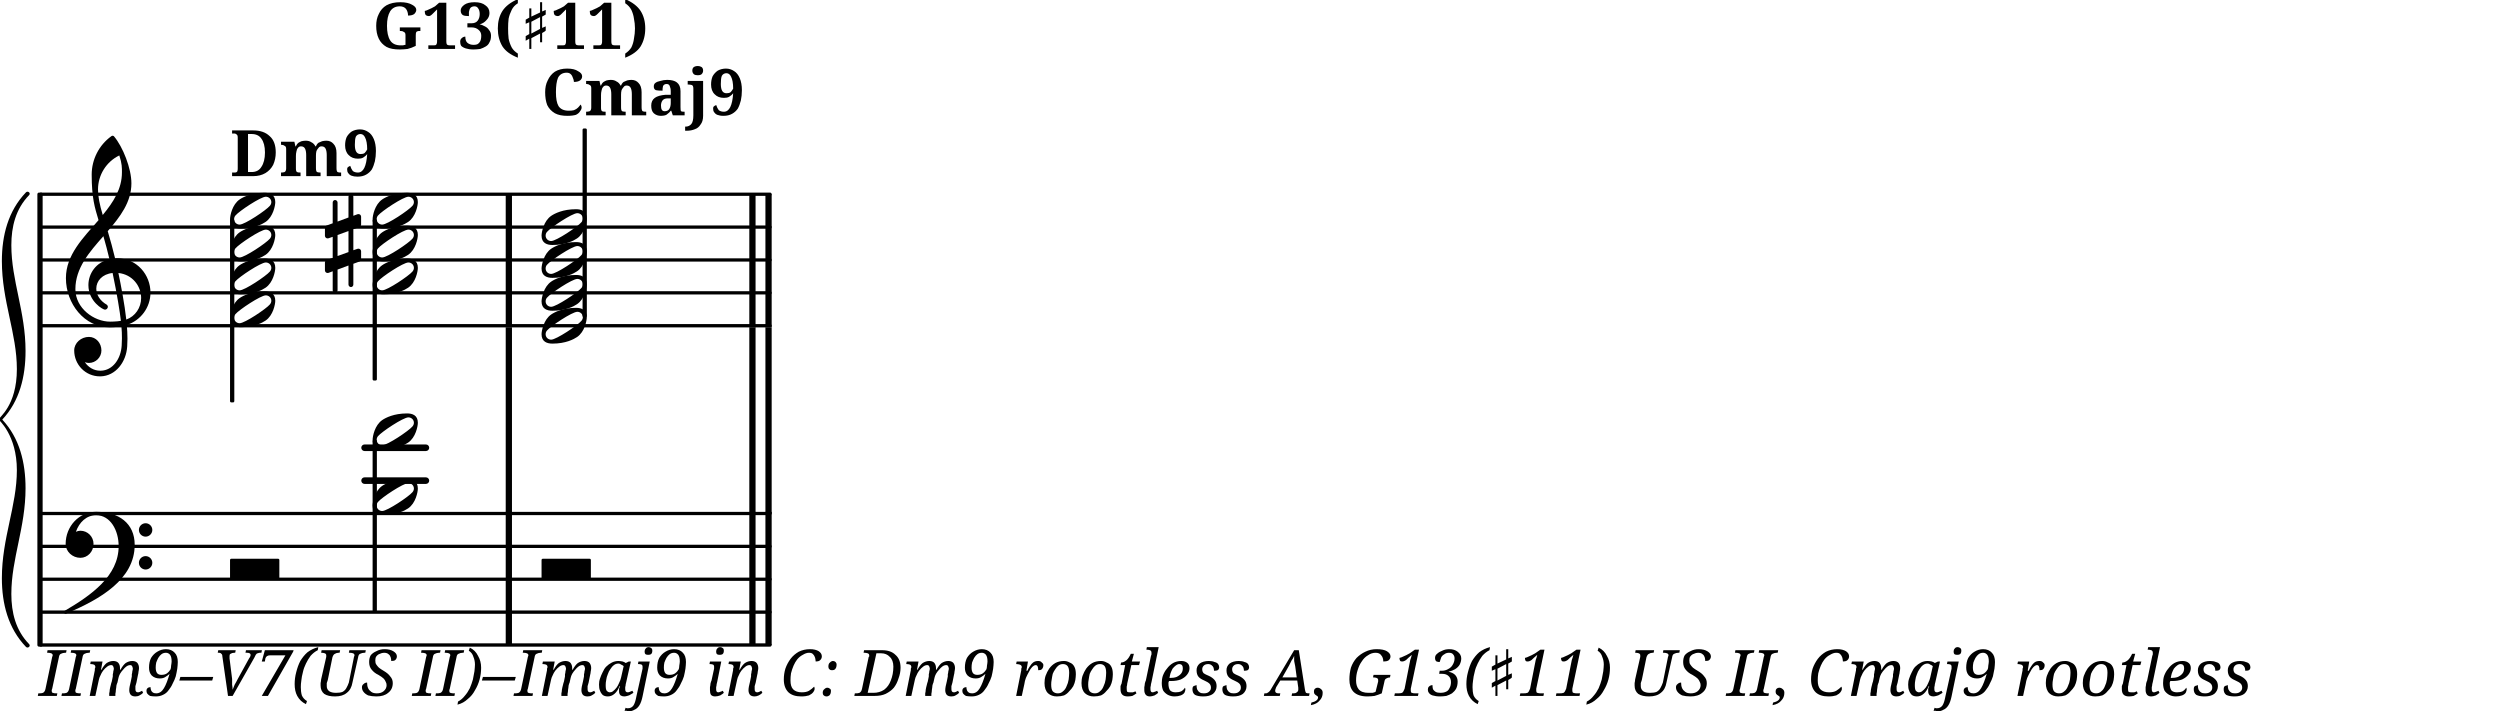
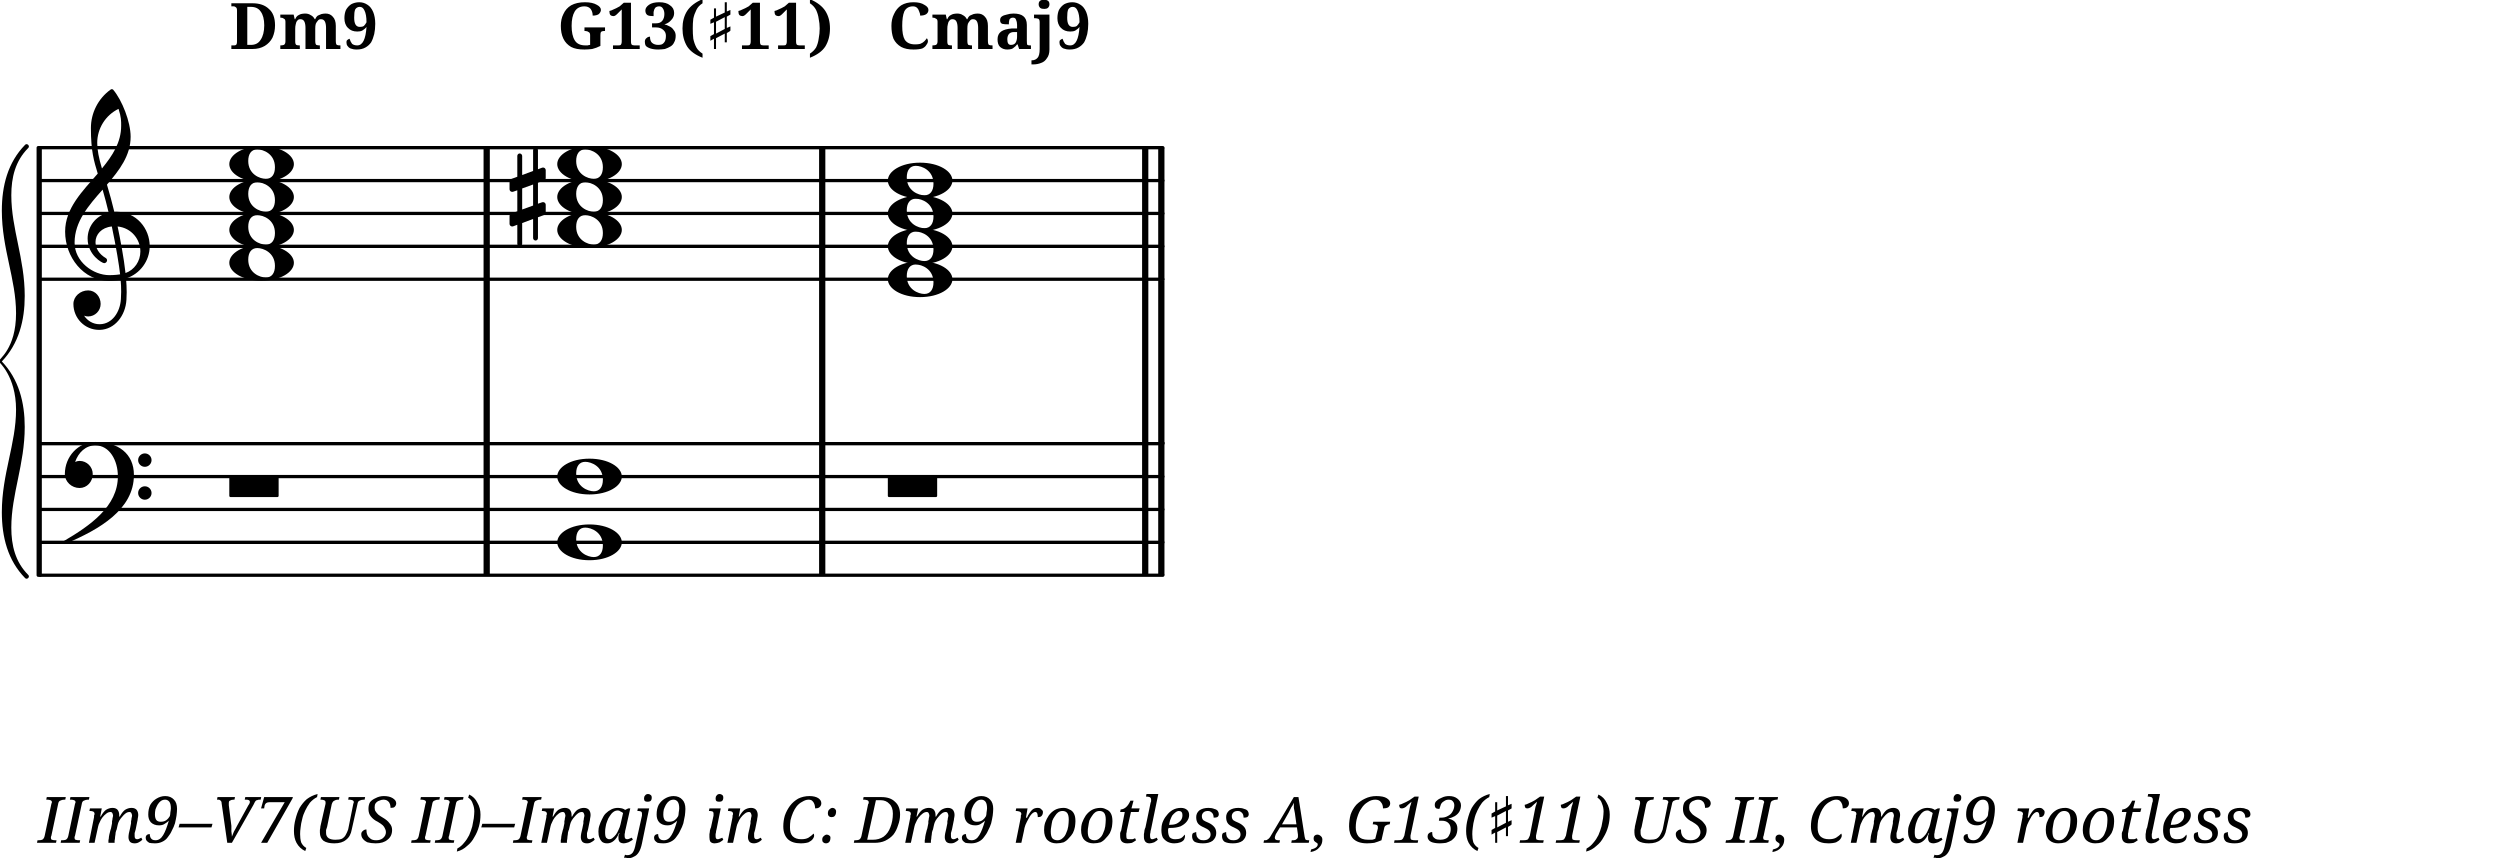
- <svg xmlns="http://www.w3.org/2000/svg" xmlns:xlink="http://www.w3.org/1999/xlink" version="1.2" width="133.62mm" height="37.96mm" viewBox="-1.193 0 76.035 21.603">
+ <svg xmlns="http://www.w3.org/2000/svg" xmlns:xlink="http://www.w3.org/1999/xlink" version="1.2" width="133.58mm" height="45.80mm" viewBox="-1.172 0 76.014 26.061">
  <style type="text/css">

tspan { white-space: pre; }

</style>
-   <g transform="translate(0, 9.9077)">
-     <line stroke-linejoin="round" stroke-linecap="round" stroke-width="0.1" stroke="currentColor" x1="0.05" y1="0" x2="22.225" y2="0" />
+   <g transform="translate(0, 8.4892)">
+     <line stroke-linejoin="round" stroke-linecap="round" stroke-width="0.1" stroke="currentColor" x1="0.05" y1="0" x2="34.184" y2="0" />
  </g>
-   <g transform="translate(0, 8.9077)">
-     <line stroke-linejoin="round" stroke-linecap="round" stroke-width="0.1" stroke="currentColor" x1="0.05" y1="0" x2="22.225" y2="0" />
+   <g transform="translate(0, 7.4892)">
+     <line stroke-linejoin="round" stroke-linecap="round" stroke-width="0.1" stroke="currentColor" x1="0.05" y1="0" x2="34.184" y2="0" />
  </g>
-   <g transform="translate(0, 7.9077)">
-     <line stroke-linejoin="round" stroke-linecap="round" stroke-width="0.1" stroke="currentColor" x1="0.05" y1="0" x2="22.225" y2="0" />
+   <g transform="translate(0, 6.4892)">
+     <line stroke-linejoin="round" stroke-linecap="round" stroke-width="0.1" stroke="currentColor" x1="0.05" y1="0" x2="34.184" y2="0" />
  </g>
-   <g transform="translate(0, 6.9077)">
-     <line stroke-linejoin="round" stroke-linecap="round" stroke-width="0.1" stroke="currentColor" x1="0.05" y1="0" x2="22.225" y2="0" />
+   <g transform="translate(0, 5.4892)">
+     <line stroke-linejoin="round" stroke-linecap="round" stroke-width="0.1" stroke="currentColor" x1="0.05" y1="0" x2="34.184" y2="0" />
  </g>
-   <g transform="translate(0, 5.9077)">
-     <line stroke-linejoin="round" stroke-linecap="round" stroke-width="0.1" stroke="currentColor" x1="0.05" y1="0" x2="22.225" y2="0" />
+   <g transform="translate(0, 4.4892)">
+     <line stroke-linejoin="round" stroke-linecap="round" stroke-width="0.1" stroke="currentColor" x1="0.05" y1="0" x2="34.184" y2="0" />
  </g>
-   <g transform="translate(14.1856, -0)">
-     <rect x="0" y="9.958" width="0.19" height="5.662" ry="0" fill="currentColor" />
-   </g>
-   <g transform="translate(14.1856, 17.6193)">
+   <g transform="translate(23.733, 15.4892)">
    <rect x="0" y="-2.05" width="0.19" height="4.05" ry="0" fill="currentColor" />
  </g>
-   <g transform="translate(22.085, 7.9077)">
+   <g transform="translate(23.733, 6.4892)">
    <rect x="0" y="-2" width="0.19" height="4.05" ry="0" fill="currentColor" />
  </g>
-   <g transform="translate(21.595, 7.9077)">
+   <g transform="translate(23.733, -0)">
+     <rect x="0" y="8.539" width="0.19" height="4.95" ry="0" fill="currentColor" />
+   </g>
+   <g transform="translate(13.531, 6.4892)">
    <rect x="0" y="-2" width="0.19" height="4.05" ry="0" fill="currentColor" />
  </g>
-   <g transform="translate(14.1856, 7.9077)">
+   <g transform="translate(34.044, 6.4892)">
    <rect x="0" y="-2" width="0.19" height="4.05" ry="0" fill="currentColor" />
  </g>
-   <g transform="translate(22.085, 17.6193)">
+   <g transform="translate(33.554, 6.4892)">
+     <rect x="0" y="-2" width="0.19" height="4.05" ry="0" fill="currentColor" />
+   </g>
+   <g transform="translate(13.531, 15.4892)">
    <rect x="0" y="-2.05" width="0.19" height="4.05" ry="0" fill="currentColor" />
  </g>
-   <g transform="translate(21.595, 17.6193)">
+   <g transform="translate(34.044, 15.4892)">
    <rect x="0" y="-2.05" width="0.19" height="4.05" ry="0" fill="currentColor" />
  </g>
-   <g transform="translate(22.085, -0)">
-     <rect x="0" y="9.958" width="0.19" height="5.662" ry="0" fill="currentColor" />
+   <g transform="translate(33.554, 15.4892)">
+     <rect x="0" y="-2.05" width="0.19" height="4.05" ry="0" fill="currentColor" />
  </g>
-   <g transform="translate(21.595, -0)">
-     <rect x="0" y="9.958" width="0.19" height="5.662" ry="0" fill="currentColor" />
+   <g transform="translate(13.531, -0)">
+     <rect x="0" y="8.539" width="0.19" height="4.95" ry="0" fill="currentColor" />
  </g>
-   <g transform="translate(0, 19.6193)">
-     <line stroke-linejoin="round" stroke-linecap="round" stroke-width="0.1" stroke="currentColor" x1="0.05" y1="0" x2="22.225" y2="0" />
+   <g transform="translate(34.044, -0)">
+     <rect x="0" y="8.539" width="0.19" height="4.95" ry="0" fill="currentColor" />
  </g>
-   <g transform="translate(0, 18.6193)">
-     <line stroke-linejoin="round" stroke-linecap="round" stroke-width="0.1" stroke="currentColor" x1="0.05" y1="0" x2="22.225" y2="0" />
+   <g transform="translate(33.554, -0)">
+     <rect x="0" y="8.539" width="0.19" height="4.95" ry="0" fill="currentColor" />
  </g>
-   <g transform="translate(0, 17.6193)">
-     <line stroke-linejoin="round" stroke-linecap="round" stroke-width="0.1" stroke="currentColor" x1="0.05" y1="0" x2="22.225" y2="0" />
+   <g transform="translate(0, 17.4892)">
+     <line stroke-linejoin="round" stroke-linecap="round" stroke-width="0.1" stroke="currentColor" x1="0.05" y1="0" x2="34.184" y2="0" />
  </g>
-   <g transform="translate(0, 16.6193)">
-     <line stroke-linejoin="round" stroke-linecap="round" stroke-width="0.1" stroke="currentColor" x1="0.05" y1="0" x2="22.225" y2="0" />
+   <g transform="translate(0, 16.4892)">
+     <line stroke-linejoin="round" stroke-linecap="round" stroke-width="0.1" stroke="currentColor" x1="0.05" y1="0" x2="34.184" y2="0" />
  </g>
-   <g transform="translate(0, 15.6193)">
-     <line stroke-linejoin="round" stroke-linecap="round" stroke-width="0.1" stroke="currentColor" x1="0.05" y1="0" x2="22.225" y2="0" />
+   <g transform="translate(0, 15.4892)">
+     <line stroke-linejoin="round" stroke-linecap="round" stroke-width="0.1" stroke="currentColor" x1="0.05" y1="0" x2="34.184" y2="0" />
  </g>
-   <g transform="translate(0, 13.6193)">
-     <rect x="9.792" y="-0.1" width="2.066" height="0.2" ry="0.1" fill="currentColor" />
+   <g transform="translate(0, 14.4892)">
+     <line stroke-linejoin="round" stroke-linecap="round" stroke-width="0.1" stroke="currentColor" x1="0.05" y1="0" x2="34.184" y2="0" />
  </g>
-   <g transform="translate(0, 14.6193)">
-     <rect x="9.792" y="-0.1" width="2.066" height="0.2" ry="0.1" fill="currentColor" />
+   <g transform="translate(0, 13.4892)">
+     <line stroke-linejoin="round" stroke-linecap="round" stroke-width="0.1" stroke="currentColor" x1="0.05" y1="0" x2="34.184" y2="0" />
  </g>
-   <g transform="translate(16.588, 7.9077)">
-     <rect x="-0.065" y="-4" width="0.13" height="5.741" ry="0.04" fill="currentColor" />
-   </g>
-   <a style="color:inherit;" xlink:href="textedit:///workspaces/Build-testing/assets/notation/us-ii-v-i-cmaj.ly:31:6:7">
-     <g transform="translate(15.2756, 17.6193)">
-       <path transform="scale(0.004, -0.004)" d="M365 0h-355c-6 0 -10 4 -10 10v136c0 6 4 10 10 10h355c6 0 10 -4 10 -10v-136c0 -6 -4 -10 -10 -10z" fill="currentColor" />
+   <a style="color:inherit;" xlink:href="textedit:///workspaces/Build-testing/assets/notation/us-ii-v-i-cmaj.ly:33:14:15">
+     <g transform="translate(25.823, 7.4892)">
+       <path transform="scale(0.004, -0.004)" d="M213 112c-45 0 -69 -34 -69 -88c0 -102 89 -136 134 -136s69 34 69 88c0 102 -89 136 -134 136zM245 136c144 0 246 -65 246 -136s-102 -136 -246 -136s-245 65 -245 136s101 136 245 136z" fill="currentColor" />
    </g>
  </a>
-   <a style="color:inherit;" xlink:href="textedit:///workspaces/Build-testing/assets/notation/us-ii-v-i-cmaj.ly:22:21:22">
-     <g transform="translate(15.2756, 3.5079)">
+   <a style="color:inherit;" xlink:href="textedit:///workspaces/Build-testing/assets/notation/us-ii-v-i-cmaj.ly:46:6:7">
+     <g transform="translate(25.823, 14.4892)">
+       <path transform="scale(0.004, -0.004)" d="M365 -156h-355c-6 0 -10 4 -10 10v136c0 6 4 10 10 10h355c6 0 10 -4 10 -10v-136c0 -6 -4 -10 -10 -10z" fill="currentColor" />
+     </g>
+   </a>
+   <a style="color:inherit;" xlink:href="textedit:///workspaces/Build-testing/assets/notation/us-ii-v-i-cmaj.ly:33:20:21">
+     <g transform="translate(25.823, 5.4892)">
+       <path transform="scale(0.004, -0.004)" d="M213 112c-45 0 -69 -34 -69 -88c0 -102 89 -136 134 -136s69 34 69 88c0 102 -89 136 -134 136zM245 136c144 0 246 -65 246 -136s-102 -136 -246 -136s-245 65 -245 136s101 136 245 136z" fill="currentColor" />
+     </g>
+   </a>
+   <a style="color:inherit;" xlink:href="textedit:///workspaces/Build-testing/assets/notation/us-ii-v-i-cmaj.ly:33:17:18">
+     <g transform="translate(25.823, 6.4892)">
+       <path transform="scale(0.004, -0.004)" d="M213 112c-45 0 -69 -34 -69 -88c0 -102 89 -136 134 -136s69 34 69 88c0 102 -89 136 -134 136zM245 136c144 0 246 -65 246 -136s-102 -136 -246 -136s-245 65 -245 136s101 136 245 136z" fill="currentColor" />
+     </g>
+   </a>
+   <a style="color:inherit;" xlink:href="textedit:///workspaces/Build-testing/assets/notation/us-ii-v-i-cmaj.ly:33:11:12">
+     <g transform="translate(25.823, 8.4892)">
+       <path transform="scale(0.004, -0.004)" d="M213 112c-45 0 -69 -34 -69 -88c0 -102 89 -136 134 -136s69 34 69 88c0 102 -89 136 -134 136zM245 136c144 0 246 -65 246 -136s-102 -136 -246 -136s-245 65 -245 136s101 136 245 136z" fill="currentColor" />
+     </g>
+   </a>
+   <a style="color:inherit;" xlink:href="textedit:///workspaces/Build-testing/assets/notation/us-ii-v-i-cmaj.ly:26:12:13">
+     <g transform="translate(25.823, 1.4892)">
      <text font-family="serif" font-weight="bold" font-size="1.96" text-anchor="start" fill="currentColor">
        <tspan>Cmaj9</tspan>
      </text>
    </g>
  </a>
-   <a style="color:inherit;" xlink:href="textedit:///workspaces/Build-testing/assets/notation/us-ii-v-i-cmaj.ly:22:16:17">
-     <g transform="translate(15.2756, 6.9077)">
-       <path transform="scale(0.004, -0.004)" d="M314 65c0 23 -19 41 -42 41c-39 0 -204 -110 -231 -143c-7 -8 -10 -18 -10 -28c0 -23 19 -41 42 -41c39 0 203 110 230 143c7 8 11 18 11 28zM262 136c41 0 82 -14 82 -71c0 -26 -16 -112 -74 -151c-25 -17 -87 -50 -187 -50c-41 0 -83 14 -83 71c0 26 16 112 74 151 c25 17 88 50 188 50z" fill="currentColor" />
+   <a style="color:inherit;" xlink:href="textedit:///workspaces/Build-testing/assets/notation/us-ii-v-i-cmaj.ly:18:6:7">
+ </a>
+   <a style="color:inherit;" xlink:href="textedit:///workspaces/Build-testing/assets/notation/us-ii-v-i-cmaj.ly:40:6:7">
+ </a>
+   <g transform="translate(0.8, 14.4892)">
+     <path transform="scale(0.004, -0.004)" d="M557 -125c0 28 23 51 51 51s51 -23 51 -51s-23 -51 -51 -51s-51 23 -51 51zM557 125c0 28 23 51 51 51s51 -23 51 -51s-23 -51 -51 -51s-51 23 -51 51zM232 263c172 0 293 -88 293 -251c0 -263 -263 -414 -516 -521c-3 -3 -6 -4 -9 -4c-7 0 -13 6 -13 13c0 3 1 6 4 9 c202 118 412 265 412 493c0 120 -63 235 -171 235c-74 0 -129 -54 -154 -126c11 5 22 8 34 8c55 0 100 -45 100 -100c0 -58 -44 -106 -100 -106c-60 0 -112 47 -112 106c0 133 102 244 232 244z" fill="currentColor" />
+   </g>
+   <a style="color:inherit;" xlink:href="textedit:///workspaces/Build-testing/assets/notation/us-ii-v-i-cmaj.ly:42:6:7">
+     <g transform="translate(5.8, 14.4892)">
+       <path transform="scale(0.004, -0.004)" d="M365 -156h-355c-6 0 -10 4 -10 10v136c0 6 4 10 10 10h355c6 0 10 -4 10 -10v-136c0 -6 -4 -10 -10 -10z" fill="currentColor" />
    </g>
  </a>
-   <a style="color:inherit;" xlink:href="textedit:///workspaces/Build-testing/assets/notation/us-ii-v-i-cmaj.ly:22:13:14">
-     <g transform="translate(15.2756, 7.9077)">
-       <path transform="scale(0.004, -0.004)" d="M314 65c0 23 -19 41 -42 41c-39 0 -204 -110 -231 -143c-7 -8 -10 -18 -10 -28c0 -23 19 -41 42 -41c39 0 203 110 230 143c7 8 11 18 11 28zM262 136c41 0 82 -14 82 -71c0 -26 -16 -112 -74 -151c-25 -17 -87 -50 -187 -50c-41 0 -83 14 -83 71c0 26 16 112 74 151 c25 17 88 50 188 50z" fill="currentColor" />
+   <g transform="translate(0.8, 7.4892)">
+     <path transform="scale(0.004, -0.004)" d="M266 -635h-6c-108 0 -195 88 -195 197c0 58 53 103 112 103c54 0 95 -47 95 -103c0 -52 -43 -95 -95 -95c-11 0 -21 2 -31 6c26 -39 68 -65 117 -65h4zM461 -203c68 24 113 90 113 164c0 90 -66 179 -173 190c19 -89 48 -242 60 -354zM74 28c0 -145 141 -247 264 -247 c1 0 47 0 82 6c-7 64 -29 203 -63 364c-79 -8 -124 -61 -124 -119c0 -44 25 -91 81 -123c5 -5 7 -10 7 -15c0 -11 -10 -22 -22 -22c-15 0 -126 62 -126 187c0 88 58 174 160 197c-14 58 -29 117 -46 175c-107 -121 -213 -243 -213 -403zM250 553c-29 96 -52 170 -52 346 c0 115 55 224 149 292c6 5 14 5 20 0c68 -80 133 -245 133 -358c0 -143 -86 -255 -180 -364c21 -68 39 -138 56 -207c2 0 7 1 13 1c155 0 256 -128 256 -261c0 -113 -74 -212 -180 -246c3 -35 5 -70 5 -105c0 -19 -1 -39 -2 -58c-7 -119 -88 -225 -202 -228l1 43 c93 2 153 92 159 191c1 18 2 37 2 55c0 31 -1 61 -4 92c-5 -1 -44 -8 -89 -8c-193 0 -333 180 -333 374c0 177 131 306 248 441zM428 916c0 34 1 66 -20 129c-99 -48 -162 -149 -162 -259c0 -52 12 -115 36 -194c80 97 146 198 146 324z" fill="currentColor" />
+   </g>
+   <a style="color:inherit;" xlink:href="textedit:///workspaces/Build-testing/assets/notation/us-ii-v-i-cmaj.ly:29:21:22">
+     <g transform="translate(5.8, 4.9892)">
+       <path transform="scale(0.004, -0.004)" d="M213 112c-45 0 -69 -34 -69 -88c0 -102 89 -136 134 -136s69 34 69 88c0 102 -89 136 -134 136zM245 136c144 0 246 -65 246 -136s-102 -136 -246 -136s-245 65 -245 136s101 136 245 136z" fill="currentColor" />
    </g>
  </a>
-   <a style="color:inherit;" xlink:href="textedit:///workspaces/Build-testing/assets/notation/us-ii-v-i-cmaj.ly:22:10:11">
-     <g transform="translate(15.2756, 8.9077)">
-       <path transform="scale(0.004, -0.004)" d="M314 65c0 23 -19 41 -42 41c-39 0 -204 -110 -231 -143c-7 -8 -10 -18 -10 -28c0 -23 19 -41 42 -41c39 0 203 110 230 143c7 8 11 18 11 28zM262 136c41 0 82 -14 82 -71c0 -26 -16 -112 -74 -151c-25 -17 -87 -50 -187 -50c-41 0 -83 14 -83 71c0 26 16 112 74 151 c25 17 88 50 188 50z" fill="currentColor" />
+   <a style="color:inherit;" xlink:href="textedit:///workspaces/Build-testing/assets/notation/us-ii-v-i-cmaj.ly:29:17:18">
+     <g transform="translate(5.8, 5.9892)">
+       <path transform="scale(0.004, -0.004)" d="M213 112c-45 0 -69 -34 -69 -88c0 -102 89 -136 134 -136s69 34 69 88c0 102 -89 136 -134 136zM245 136c144 0 246 -65 246 -136s-102 -136 -246 -136s-245 65 -245 136s101 136 245 136z" fill="currentColor" />
    </g>
  </a>
-   <a style="color:inherit;" xlink:href="textedit:///workspaces/Build-testing/assets/notation/us-ii-v-i-cmaj.ly:22:7:8">
-     <g transform="translate(15.2756, 9.9077)">
-       <path transform="scale(0.004, -0.004)" d="M314 65c0 23 -19 41 -42 41c-39 0 -204 -110 -231 -143c-7 -8 -10 -18 -10 -28c0 -23 19 -41 42 -41c39 0 203 110 230 143c7 8 11 18 11 28zM262 136c41 0 82 -14 82 -71c0 -26 -16 -112 -74 -151c-25 -17 -87 -50 -187 -50c-41 0 -83 14 -83 71c0 26 16 112 74 151 c25 17 88 50 188 50z" fill="currentColor" />
+   <a style="color:inherit;" xlink:href="textedit:///workspaces/Build-testing/assets/notation/us-ii-v-i-cmaj.ly:29:14:15">
+     <g transform="translate(5.8, 6.9892)">
+       <path transform="scale(0.004, -0.004)" d="M213 112c-45 0 -69 -34 -69 -88c0 -102 89 -136 134 -136s69 34 69 88c0 102 -89 136 -134 136zM245 136c144 0 246 -65 246 -136s-102 -136 -246 -136s-245 65 -245 136s101 136 245 136z" fill="currentColor" />
    </g>
  </a>
-   <g transform="translate(10.2017, 17.6193)">
-     <rect x="-0.065" y="-4.241" width="0.13" height="5.241" ry="0.04" fill="currentColor" />
-   </g>
-   <a style="color:inherit;" xlink:href="textedit:///workspaces/Build-testing/assets/notation/us-ii-v-i-cmaj.ly:20:22:23">
-     <g transform="translate(5.8, 5.3577)">
+   <a style="color:inherit;" xlink:href="textedit:///workspaces/Build-testing/assets/notation/us-ii-v-i-cmaj.ly:29:11:12">
+     <g transform="translate(5.8, 7.9892)">
+       <path transform="scale(0.004, -0.004)" d="M213 112c-45 0 -69 -34 -69 -88c0 -102 89 -136 134 -136s69 34 69 88c0 102 -89 136 -134 136zM245 136c144 0 246 -65 246 -136s-102 -136 -246 -136s-245 65 -245 136s101 136 245 136z" fill="currentColor" />
+     </g>
+   </a>
+   <a style="color:inherit;" xlink:href="textedit:///workspaces/Build-testing/assets/notation/us-ii-v-i-cmaj.ly:24:12:13">
+     <g transform="translate(5.8, 1.4892)">
      <text font-family="serif" font-weight="bold" font-size="1.96" text-anchor="start" fill="currentColor">
        <tspan>Dm9</tspan>
      </text>
    </g>
  </a>
-   <g transform="translate(5.865, 7.9077)">
-     <rect x="-0.065" y="-1.241" width="0.13" height="5.574" ry="0.04" fill="currentColor" />
+   <g transform="translate(-0.06, 10.9892)">
+     <rect x="0" y="-6.55" width="0.16" height="13.1" ry="0.05" fill="currentColor" />
  </g>
-   <a style="color:inherit;" xlink:href="textedit:///workspaces/Build-testing/assets/notation/us-ii-v-i-cmaj.ly:27:6:7">
- </a>
-   <g transform="translate(0.8, 16.6193)">
-     <path transform="scale(0.004, -0.004)" d="M557 -125c0 28 23 51 51 51s51 -23 51 -51s-23 -51 -51 -51s-51 23 -51 51zM557 125c0 28 23 51 51 51s51 -23 51 -51s-23 -51 -51 -51s-51 23 -51 51zM232 263c172 0 293 -88 293 -251c0 -263 -263 -414 -516 -521c-3 -3 -6 -4 -9 -4c-7 0 -13 6 -13 13c0 3 1 6 4 9 c202 118 412 265 412 493c0 120 -63 235 -171 235c-74 0 -129 -54 -154 -126c11 5 22 8 34 8c55 0 100 -45 100 -100c0 -58 -44 -106 -100 -106c-60 0 -112 47 -112 106c0 133 102 244 232 244z" fill="currentColor" />
+   <g transform="translate(-0.36, 10.9892)">
+     <path transform="scale(0.004, -0.004)" d="M-81 -366c0 255 -132 363 -132 366c0 18 132 96 132 366c0 261 -108 489 -108 780c0 189 45 366 177 501c15 15 39 -9 24 -24c-99 -99 -129 -225 -129 -360c0 -255 102 -480 102 -765c0 -186 -45 -363 -174 -498c129 -135 174 -312 174 -498c0 -285 -102 -510 -102 -765 c0 -135 30 -261 129 -360c15 -15 -9 -39 -24 -24c-132 135 -177 312 -177 501c0 291 108 519 108 780z" fill="currentColor" />
  </g>
-   <a style="color:inherit;" xlink:href="textedit:///workspaces/Build-testing/assets/notation/us-ii-v-i-cmaj.ly:29:6:7">
-     <g transform="translate(5.8, 17.6193)">
-       <path transform="scale(0.004, -0.004)" d="M365 0h-355c-6 0 -10 4 -10 10v136c0 6 4 10 10 10h355c6 0 10 -4 10 -10v-136c0 -6 -4 -10 -10 -10z" fill="currentColor" />
+   <a style="color:inherit;" xlink:href="textedit:///workspaces/Build-testing/assets/notation/us-ii-v-i-cmaj.ly:44:7:8">
+     <g transform="translate(15.771, 16.4892)">
+       <path transform="scale(0.004, -0.004)" d="M213 112c-45 0 -69 -34 -69 -88c0 -102 89 -136 134 -136s69 34 69 88c0 102 -89 136 -134 136zM245 136c144 0 246 -65 246 -136s-102 -136 -246 -136s-245 65 -245 136s101 136 245 136z" fill="currentColor" />
    </g>
  </a>
-   <a style="color:inherit;" xlink:href="textedit:///workspaces/Build-testing/assets/notation/us-ii-v-i-cmaj.ly:18:6:7">
- </a>
-   <g transform="translate(0.8, 8.9077)">
-     <path transform="scale(0.004, -0.004)" d="M266 -635h-6c-108 0 -195 88 -195 197c0 58 53 103 112 103c54 0 95 -47 95 -103c0 -52 -43 -95 -95 -95c-11 0 -21 2 -31 6c26 -39 68 -65 117 -65h4zM461 -203c68 24 113 90 113 164c0 90 -66 179 -173 190c19 -89 48 -242 60 -354zM74 28c0 -145 141 -247 264 -247 c1 0 47 0 82 6c-7 64 -29 203 -63 364c-79 -8 -124 -61 -124 -119c0 -44 25 -91 81 -123c5 -5 7 -10 7 -15c0 -11 -10 -22 -22 -22c-15 0 -126 62 -126 187c0 88 58 174 160 197c-14 58 -29 117 -46 175c-107 -121 -213 -243 -213 -403zM250 553c-29 96 -52 170 -52 346 c0 115 55 224 149 292c6 5 14 5 20 0c68 -80 133 -245 133 -358c0 -143 -86 -255 -180 -364c21 -68 39 -138 56 -207c2 0 7 1 13 1c155 0 256 -128 256 -261c0 -113 -74 -212 -180 -246c3 -35 5 -70 5 -105c0 -19 -1 -39 -2 -58c-7 -119 -88 -225 -202 -228l1 43 c93 2 153 92 159 191c1 18 2 37 2 55c0 31 -1 61 -4 92c-5 -1 -44 -8 -89 -8c-193 0 -333 180 -333 374c0 177 131 306 248 441zM428 916c0 34 1 66 -20 129c-99 -48 -162 -149 -162 -259c0 -52 12 -115 36 -194c80 97 146 198 146 324z" fill="currentColor" />
+   <g transform="translate(14.321, 5.9892)">
+     <path transform="scale(0.004, -0.004)" d="M0 119c0 8 5 15 13 18l46 17v158c0 10 8 19 18 19s19 -9 19 -19v-145l83 31v158c0 10 9 19 19 19s18 -9 18 -19v-145l32 12c2 1 5 1 7 1c11 0 20 -9 20 -20v-60c0 -8 -5 -16 -13 -19l-46 -16v-160l32 11c2 1 5 1 7 1c11 0 20 -9 20 -20v-60c0 -8 -5 -15 -13 -18l-46 -17 v-158c0 -10 -8 -19 -18 -19s-19 9 -19 19v145l-83 -31v-158c0 -10 -9 -19 -19 -19s-18 9 -18 19v145l-32 -12c-2 -1 -5 -1 -7 -1c-11 0 -20 9 -20 20v60c0 8 5 16 13 19l46 16v160l-32 -11c-2 -1 -5 -1 -7 -1c-11 0 -20 9 -20 20v60zM179 95l-83 -30v-160l83 30v160z" fill="currentColor" />
  </g>
-   <a style="color:inherit;" xlink:href="textedit:///workspaces/Build-testing/assets/notation/us-ii-v-i-cmaj.ly:20:17:18">
-     <g transform="translate(5.8, 6.4077)">
-       <path transform="scale(0.004, -0.004)" d="M314 65c0 23 -19 41 -42 41c-39 0 -204 -110 -231 -143c-7 -8 -10 -18 -10 -28c0 -23 19 -41 42 -41c39 0 203 110 230 143c7 8 11 18 11 28zM262 136c41 0 82 -14 82 -71c0 -26 -16 -112 -74 -151c-25 -17 -87 -50 -187 -50c-41 0 -83 14 -83 71c0 26 16 112 74 151 c25 17 88 50 188 50z" fill="currentColor" />
+   <a style="color:inherit;" xlink:href="textedit:///workspaces/Build-testing/assets/notation/us-ii-v-i-cmaj.ly:44:10:11">
+     <g transform="translate(15.771, 14.4892)">
+       <path transform="scale(0.004, -0.004)" d="M213 112c-45 0 -69 -34 -69 -88c0 -102 89 -136 134 -136s69 34 69 88c0 102 -89 136 -134 136zM245 136c144 0 246 -65 246 -136s-102 -136 -246 -136s-245 65 -245 136s101 136 245 136z" fill="currentColor" />
    </g>
  </a>
-   <a style="color:inherit;" xlink:href="textedit:///workspaces/Build-testing/assets/notation/us-ii-v-i-cmaj.ly:20:13:14">
-     <g transform="translate(5.8, 7.4077)">
-       <path transform="scale(0.004, -0.004)" d="M314 65c0 23 -19 41 -42 41c-39 0 -204 -110 -231 -143c-7 -8 -10 -18 -10 -28c0 -23 19 -41 42 -41c39 0 203 110 230 143c7 8 11 18 11 28zM262 136c41 0 82 -14 82 -71c0 -26 -16 -112 -74 -151c-25 -17 -87 -50 -187 -50c-41 0 -83 14 -83 71c0 26 16 112 74 151 c25 17 88 50 188 50z" fill="currentColor" />
+   <a style="color:inherit;" xlink:href="textedit:///workspaces/Build-testing/assets/notation/us-ii-v-i-cmaj.ly:31:20:21">
+     <g transform="translate(15.771, 4.9892)">
+       <path transform="scale(0.004, -0.004)" d="M213 112c-45 0 -69 -34 -69 -88c0 -102 89 -136 134 -136s69 34 69 88c0 102 -89 136 -134 136zM245 136c144 0 246 -65 246 -136s-102 -136 -246 -136s-245 65 -245 136s101 136 245 136z" fill="currentColor" />
    </g>
  </a>
-   <a style="color:inherit;" xlink:href="textedit:///workspaces/Build-testing/assets/notation/us-ii-v-i-cmaj.ly:20:10:11">
-     <g transform="translate(5.8, 8.4077)">
-       <path transform="scale(0.004, -0.004)" d="M314 65c0 23 -19 41 -42 41c-39 0 -204 -110 -231 -143c-7 -8 -10 -18 -10 -28c0 -23 19 -41 42 -41c39 0 203 110 230 143c7 8 11 18 11 28zM262 136c41 0 82 -14 82 -71c0 -26 -16 -112 -74 -151c-25 -17 -87 -50 -187 -50c-41 0 -83 14 -83 71c0 26 16 112 74 151 c25 17 88 50 188 50z" fill="currentColor" />
+   <a style="color:inherit;" xlink:href="textedit:///workspaces/Build-testing/assets/notation/us-ii-v-i-cmaj.ly:31:14:15">
+     <g transform="translate(15.771, 5.9892)">
+       <path transform="scale(0.004, -0.004)" d="M213 112c-45 0 -69 -34 -69 -88c0 -102 89 -136 134 -136s69 34 69 88c0 102 -89 136 -134 136zM245 136c144 0 246 -65 246 -136s-102 -136 -246 -136s-245 65 -245 136s101 136 245 136z" fill="currentColor" />
    </g>
  </a>
-   <a style="color:inherit;" xlink:href="textedit:///workspaces/Build-testing/assets/notation/us-ii-v-i-cmaj.ly:20:7:8">
-     <g transform="translate(5.8, 9.4077)">
-       <path transform="scale(0.004, -0.004)" d="M314 65c0 23 -19 41 -42 41c-39 0 -204 -110 -231 -143c-7 -8 -10 -18 -10 -28c0 -23 19 -41 42 -41c39 0 203 110 230 143c7 8 11 18 11 28zM262 136c41 0 82 -14 82 -71c0 -26 -16 -112 -74 -151c-25 -17 -87 -50 -187 -50c-41 0 -83 14 -83 71c0 26 16 112 74 151 c25 17 88 50 188 50z" fill="currentColor" />
+   <a style="color:inherit;" xlink:href="textedit:///workspaces/Build-testing/assets/notation/us-ii-v-i-cmaj.ly:31:11:12">
+     <g transform="translate(15.771, 6.9892)">
+       <path transform="scale(0.004, -0.004)" d="M213 112c-45 0 -69 -34 -69 -88c0 -102 89 -136 134 -136s69 34 69 88c0 102 -89 136 -134 136zM245 136c144 0 246 -65 246 -136s-102 -136 -246 -136s-245 65 -245 136s101 136 245 136z" fill="currentColor" />
    </g>
  </a>
-   <g transform="translate(-0.06, 12.7635)">
-     <rect x="0" y="-6.906" width="0.16" height="13.812" ry="0.05" fill="currentColor" />
-   </g>
-   <g transform="translate(-0.36, 12.7635)">
-     <path transform="scale(0.004, -0.004)" d="M-81 -384c0 267 -138 381 -138 384c0 18 138 102 138 384c0 273 -114 516 -114 822c0 195 48 381 183 522c15 15 39 -6 24 -21c-102 -105 -135 -240 -135 -381c0 -270 108 -504 108 -804c0 -195 -45 -381 -177 -522c132 -141 177 -327 177 -522 c0 -300 -108 -534 -108 -804c0 -141 33 -276 135 -381c15 -15 -9 -36 -24 -21c-135 141 -183 327 -183 522c0 306 114 549 114 822z" fill="currentColor" />
-   </g>
-   <a style="color:inherit;" xlink:href="textedit:///workspaces/Build-testing/assets/notation/us-ii-v-i-cmaj.ly:21:10:11">
-     <g transform="translate(10.1367, 7.4077)">
-       <path transform="scale(0.004, -0.004)" d="M314 65c0 23 -19 41 -42 41c-39 0 -204 -110 -231 -143c-7 -8 -10 -18 -10 -28c0 -23 19 -41 42 -41c39 0 203 110 230 143c7 8 11 18 11 28zM262 136c41 0 82 -14 82 -71c0 -26 -16 -112 -74 -151c-25 -17 -87 -50 -187 -50c-41 0 -83 14 -83 71c0 26 16 112 74 151 c25 17 88 50 188 50z" fill="currentColor" />
-     </g>
-   </a>
-   <g transform="translate(8.6867, 7.4077)">
-     <path transform="scale(0.004, -0.004)" d="M0 119c0 8 5 15 13 18l46 17v158c0 10 8 19 18 19s19 -9 19 -19v-145l83 31v158c0 10 9 19 19 19s18 -9 18 -19v-145l32 12c2 1 5 1 7 1c11 0 20 -9 20 -20v-60c0 -8 -5 -16 -13 -19l-46 -16v-160l32 11c2 1 5 1 7 1c11 0 20 -9 20 -20v-60c0 -8 -5 -15 -13 -18l-46 -17 v-158c0 -10 -8 -19 -18 -19s-19 9 -19 19v145l-83 -31v-158c0 -10 -9 -19 -19 -19s-18 9 -18 19v145l-32 -12c-2 -1 -5 -1 -7 -1c-11 0 -20 9 -20 20v60c0 8 5 16 13 19l46 16v160l-32 -11c-2 -1 -5 -1 -7 -1c-11 0 -20 9 -20 20v60zM179 95l-83 -30v-160l83 30v160z" fill="currentColor" />
-   </g>
-   <g transform="translate(10.2017, 7.9077)">
-     <rect x="-0.065" y="-1.241" width="0.13" height="4.908" ry="0.04" fill="currentColor" />
-   </g>
-   <a style="color:inherit;" xlink:href="textedit:///workspaces/Build-testing/assets/notation/us-ii-v-i-cmaj.ly:30:9:10">
-     <g transform="translate(10.1367, 13.1193)">
-       <path transform="scale(0.004, -0.004)" d="M314 65c0 23 -19 41 -42 41c-39 0 -204 -110 -231 -143c-7 -8 -10 -18 -10 -28c0 -23 19 -41 42 -41c39 0 203 110 230 143c7 8 11 18 11 28zM262 136c41 0 82 -14 82 -71c0 -26 -16 -112 -74 -151c-25 -17 -87 -50 -187 -50c-41 0 -83 14 -83 71c0 26 16 112 74 151 c25 17 88 50 188 50z" fill="currentColor" />
-     </g>
-   </a>
-   <a style="color:inherit;" xlink:href="textedit:///workspaces/Build-testing/assets/notation/us-ii-v-i-cmaj.ly:30:7:8">
-     <g transform="translate(10.1367, 15.1193)">
-       <path transform="scale(0.004, -0.004)" d="M314 65c0 23 -19 41 -42 41c-39 0 -204 -110 -231 -143c-7 -8 -10 -18 -10 -28c0 -23 19 -41 42 -41c39 0 203 110 230 143c7 8 11 18 11 28zM262 136c41 0 82 -14 82 -71c0 -26 -16 -112 -74 -151c-25 -17 -87 -50 -187 -50c-41 0 -83 14 -83 71c0 26 16 112 74 151 c25 17 88 50 188 50z" fill="currentColor" />
-     </g>
-   </a>
-   <a style="color:inherit;" xlink:href="textedit:///workspaces/Build-testing/assets/notation/us-ii-v-i-cmaj.ly:21:21:22">
-     <g transform="translate(10.1367, 1.4892)">
+   <a style="color:inherit;" xlink:href="textedit:///workspaces/Build-testing/assets/notation/us-ii-v-i-cmaj.ly:25:12:13">
+     <g transform="translate(15.771, 1.4892)">
      <text font-family="serif" font-weight="bold" font-size="1.96" text-anchor="start" fill="currentColor">
        <tspan>G13(♯11)</tspan>
      </text>
    </g>
  </a>
-   <a style="color:inherit;" xlink:href="textedit:///workspaces/Build-testing/assets/notation/us-ii-v-i-cmaj.ly:21:16:17">
-     <g transform="translate(10.1367, 6.4077)">
-       <path transform="scale(0.004, -0.004)" d="M314 65c0 23 -19 41 -42 41c-39 0 -204 -110 -231 -143c-7 -8 -10 -18 -10 -28c0 -23 19 -41 42 -41c39 0 203 110 230 143c7 8 11 18 11 28zM262 136c41 0 82 -14 82 -71c0 -26 -16 -112 -74 -151c-25 -17 -87 -50 -187 -50c-41 0 -83 14 -83 71c0 26 16 112 74 151 c25 17 88 50 188 50z" fill="currentColor" />
+   <g color="rgb(100%, 100%, 100%)">
+     <g transform="translate(0, 22.6259)">
+       <line stroke-linejoin="round" stroke-linecap="round" stroke-width="0.1" stroke="currentColor" x1="0" y1="0" x2="0" y2="-5" />
    </g>
-   </a>
-   <a style="color:inherit;" xlink:href="textedit:///workspaces/Build-testing/assets/notation/us-ii-v-i-cmaj.ly:21:7:8">
-     <g transform="translate(10.1367, 8.4077)">
-       <path transform="scale(0.004, -0.004)" d="M314 65c0 23 -19 41 -42 41c-39 0 -204 -110 -231 -143c-7 -8 -10 -18 -10 -28c0 -23 19 -41 42 -41c39 0 203 110 230 143c7 8 11 18 11 28zM262 136c41 0 82 -14 82 -71c0 -26 -16 -112 -74 -151c-25 -17 -87 -50 -187 -50c-41 0 -83 14 -83 71c0 26 16 112 74 151 c25 17 88 50 188 50z" fill="currentColor" />
-     </g>
-   </a>
-   <g transform="translate(0, 21.1678)">
+   </g>
+   <g transform="translate(0, 25.6259)">
    <text font-family="serif" font-style="italic" font-size="1.96" text-anchor="start" fill="currentColor">
      <tspan>IIm9–V7(US II)–Imaj9 in C: Dm9 rootless A, G13(♯11) US II, Cmaj9 rootless</tspan>
    </text>
  </g>
</svg>
